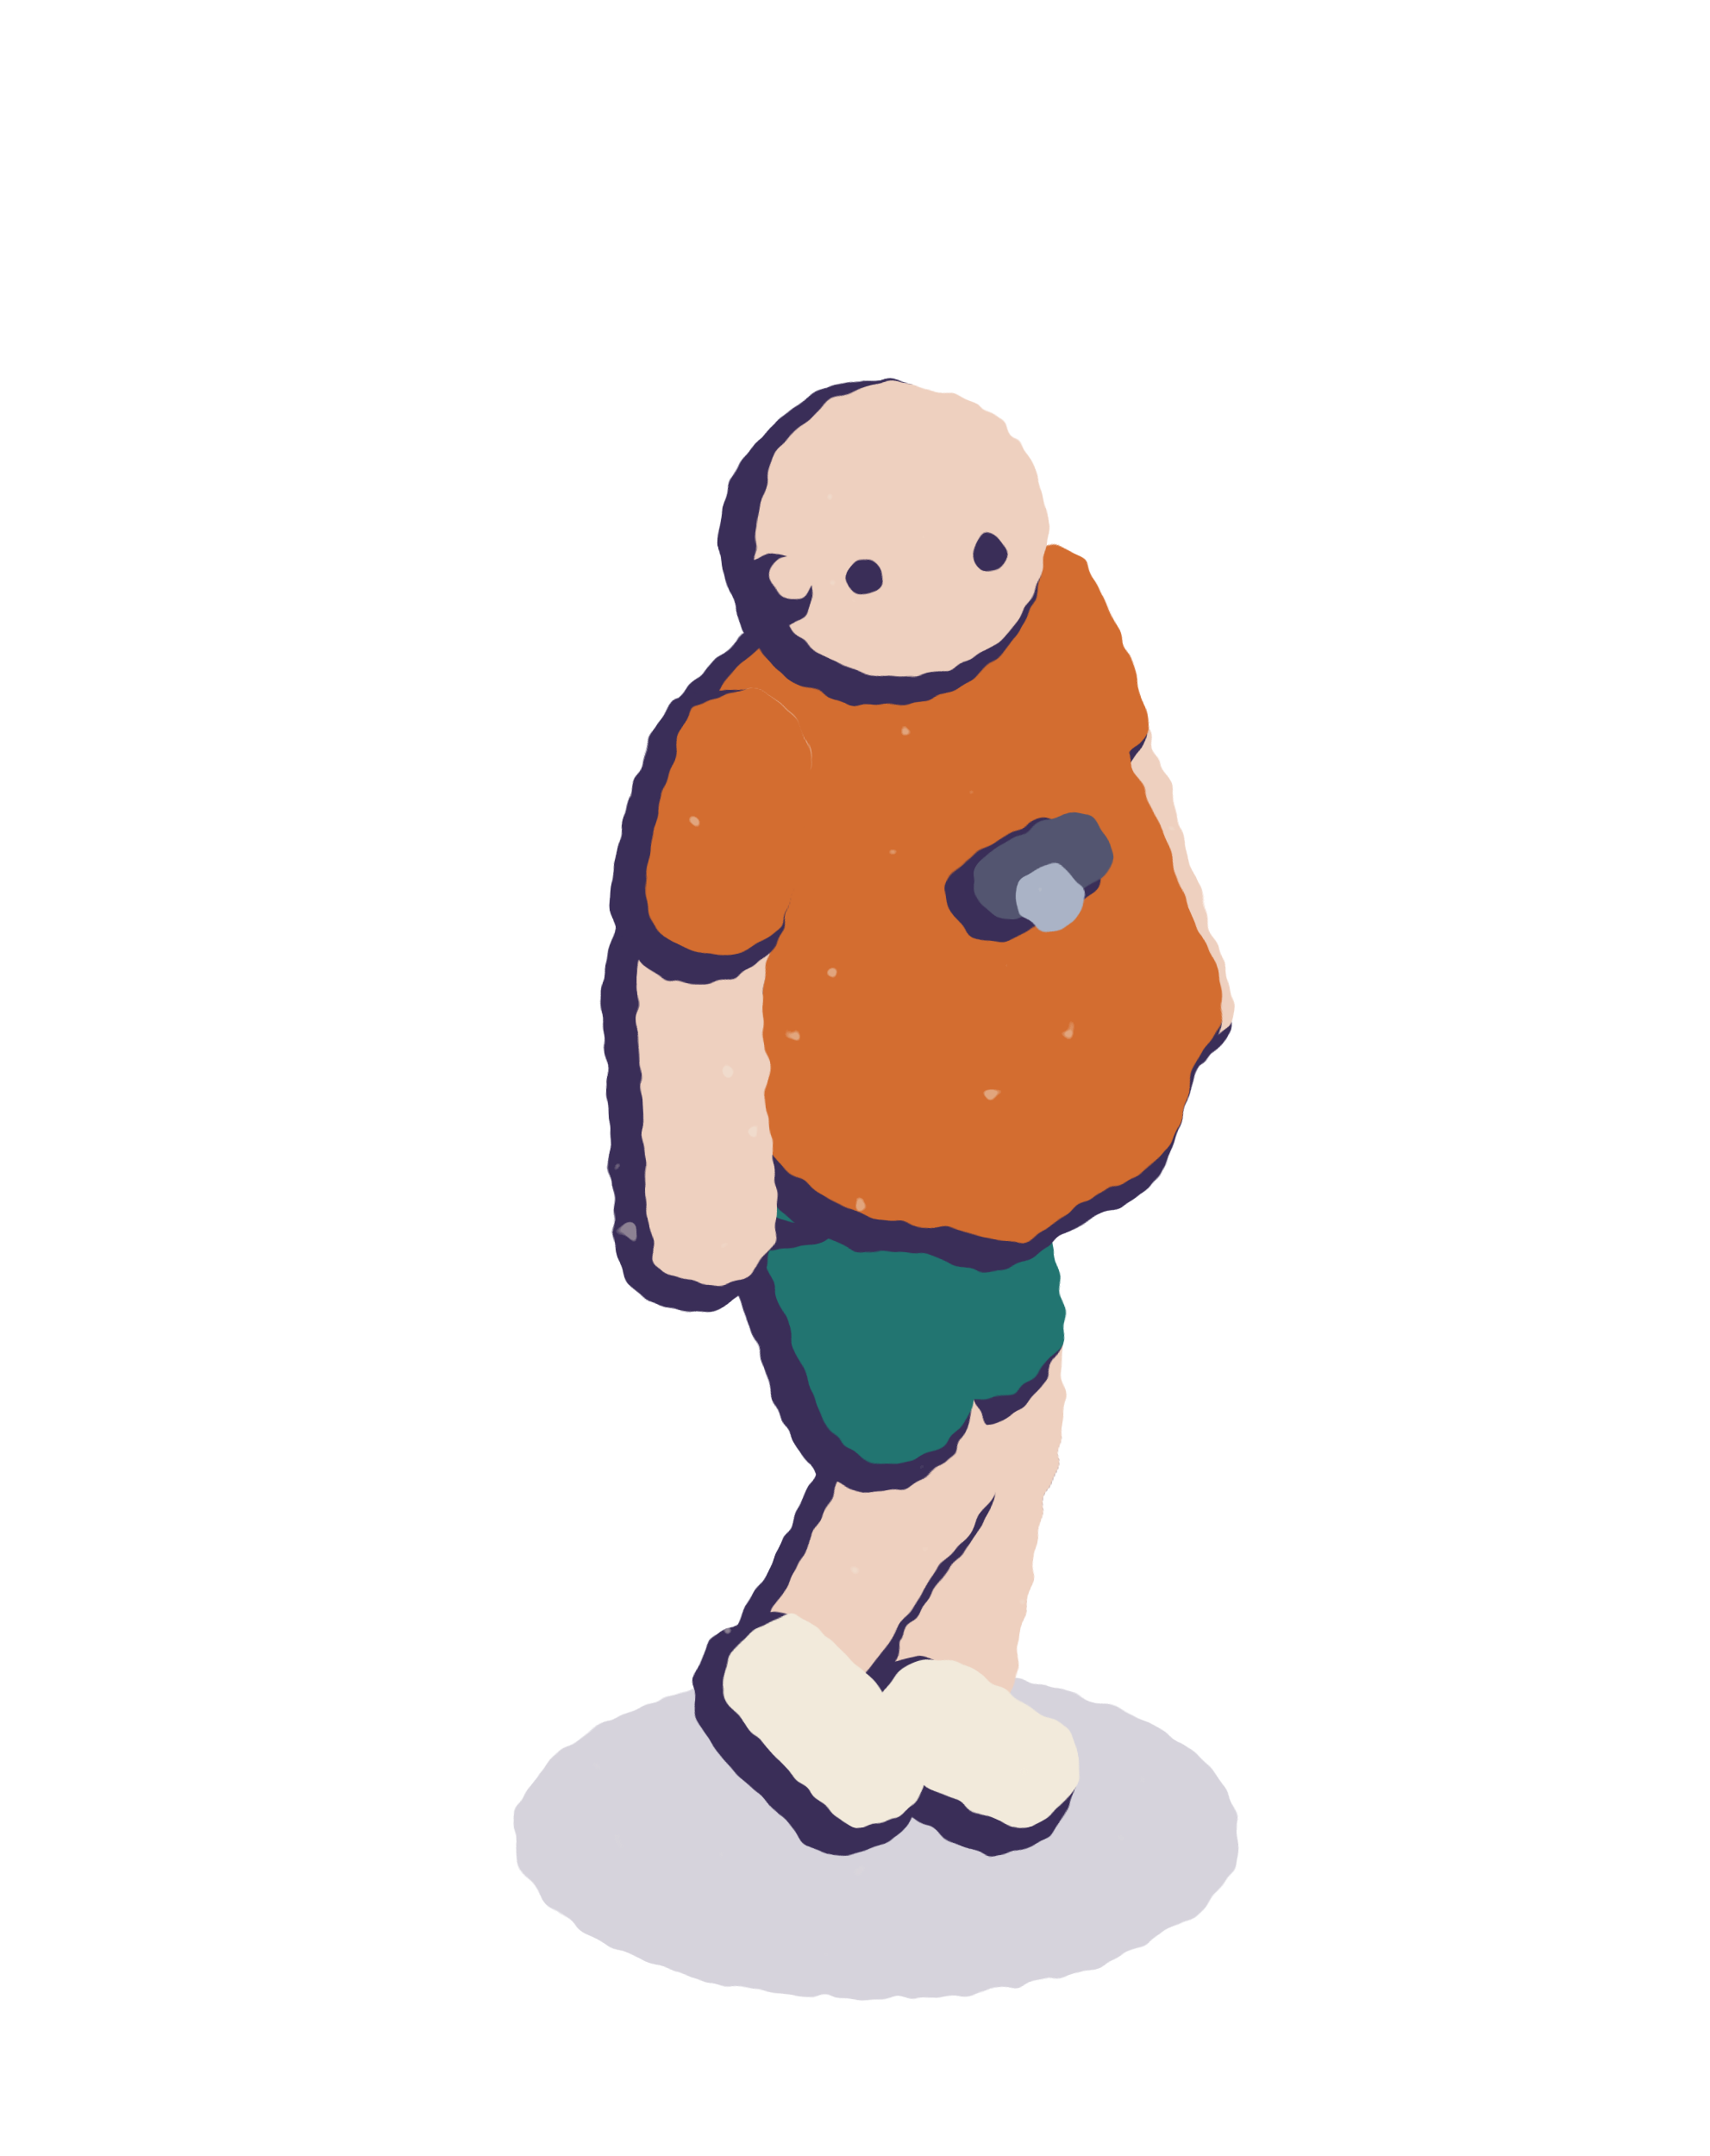
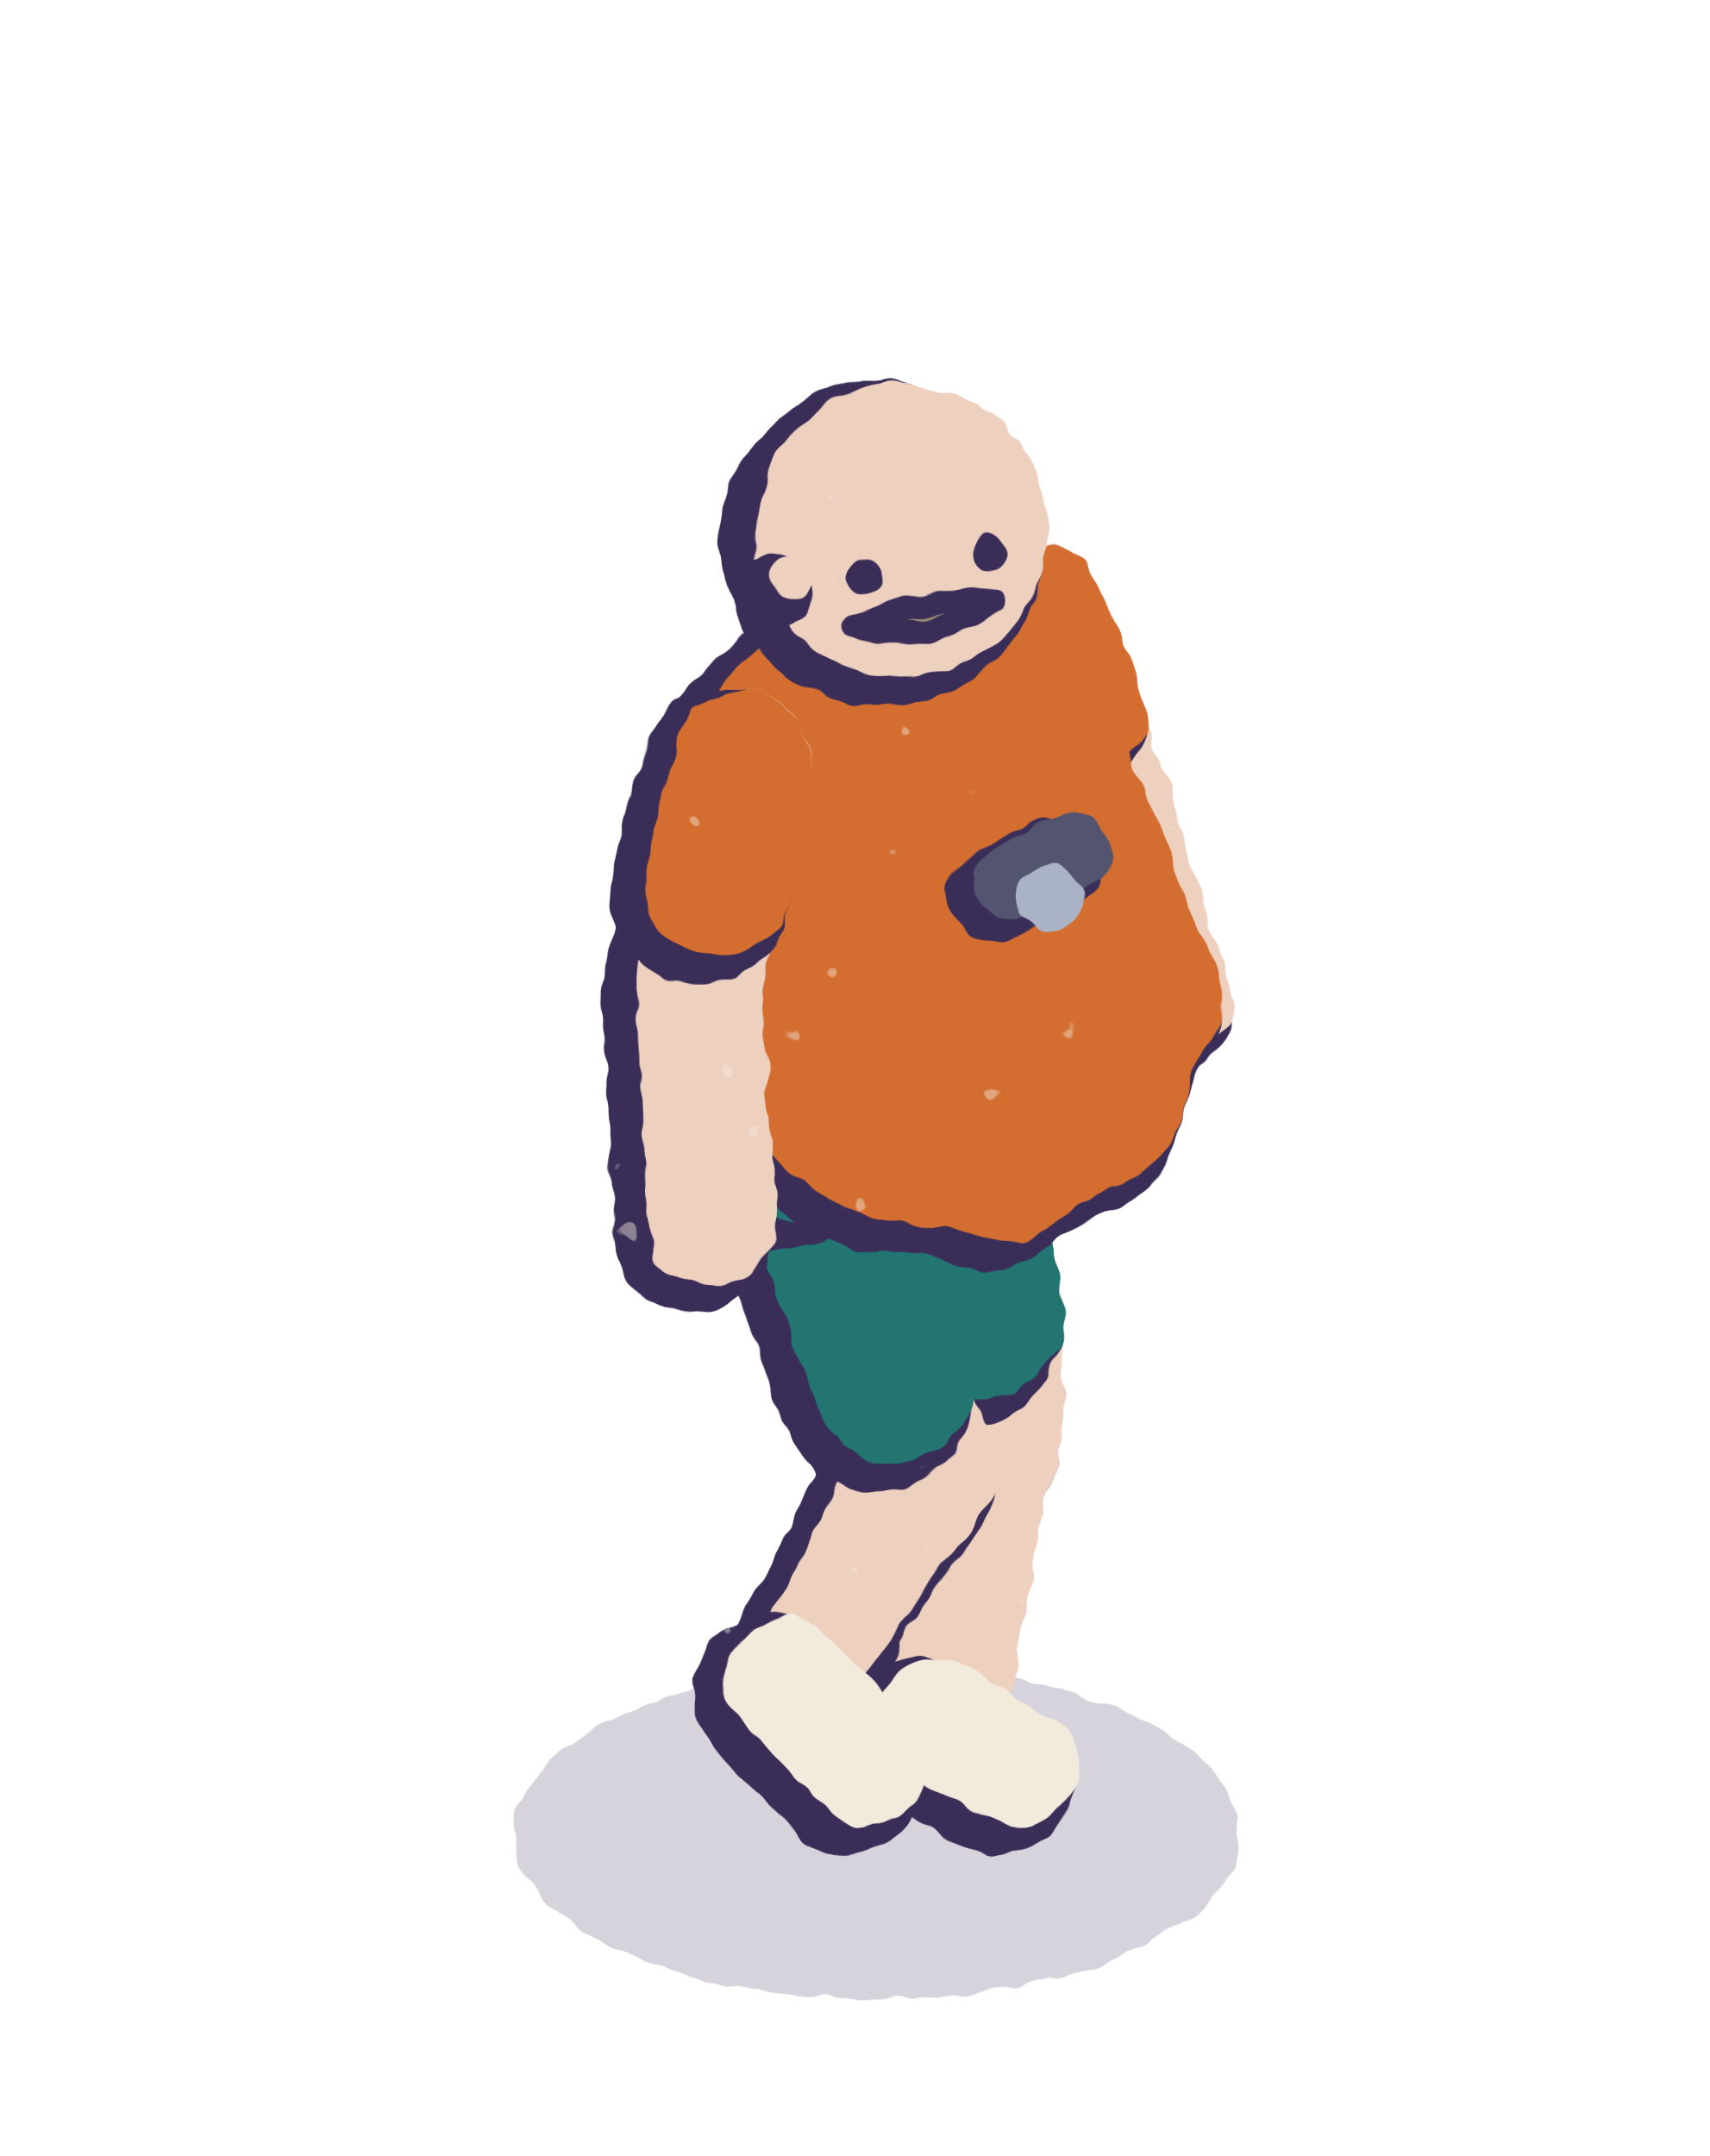
<svg xmlns="http://www.w3.org/2000/svg" width="46" height="58" viewBox="0 0 46 58" data-anchor-x="23" data-anchor-y="49" data-walk-cycle-length="28.91" data-description="Round bald man with a walrus moustache, loud orange shirt and shorts">
  <defs>
    <filter id="texture" x="-4%" y="-4%" width="108%" height="108%" color-interpolation-filters="sRGB">
      <feTurbulence type="fractalNoise" baseFrequency="1.1" numOctaves="2" seed="11" result="grain" />
      <feDisplacementMap in="SourceGraphic" in2="grain" scale="0.35" xChannelSelector="R" yChannelSelector="G" result="rough" />
      <feColorMatrix in="grain" type="matrix" values="0 0 0 0 0.949  0 0 0 0 0.918  0 0 0 0 0.859  0 0 0 -30 6.0" result="specks" />
      <feComponentTransfer in="specks" result="faintSpecks">
        <feFuncA type="linear" slope="0.45" />
      </feComponentTransfer>
      <feComposite in="faintSpecks" in2="rough" operator="in" result="specksOnInk" />
      <feMerge>
        <feMergeNode in="rough" />
        <feMergeNode in="specksOnInk" />
      </feMerge>
    </filter>
  </defs>
  <g filter="url(#texture)">
    <g transform="translate(23 49)">
      <ellipse cx="0.6" cy="0.3" rx="9.76" ry="4.49" fill="#3a2e58" fill-opacity="0.208" />
      <path d="M2.62 -32.23C2.53 -32.86 2.79 -33.09 3.04 -33.39C3.29 -33.68 3.72 -33.93 4.1 -34C4.48 -34.06 4.97 -33.98 5.3 -33.78C5.64 -33.59 5.81 -33.44 6.09 -32.84C6.36 -32.24 6.65 -31.07 6.93 -30.19C7.21 -29.31 7.71 -28.17 7.79 -27.55C7.86 -26.93 7.62 -26.73 7.39 -26.46C7.16 -26.18 6.75 -25.94 6.39 -25.88C6.03 -25.81 5.56 -25.9 5.25 -26.08C4.93 -26.26 4.79 -26.39 4.51 -26.97C4.22 -27.56 3.88 -28.73 3.56 -29.6C3.25 -30.48 2.71 -31.6 2.62 -32.23Z" fill="#3a2e58" stroke="#3a2e58" stroke-width="0.825" stroke-linejoin="round" />
      <path d="M4.4 -27.58C4.31 -28.28 4.56 -28.39 4.8 -28.67C5.03 -28.95 5.45 -29.18 5.81 -29.25C6.17 -29.31 6.64 -29.23 6.96 -29.04C7.27 -28.86 7.42 -28.82 7.7 -28.15C7.99 -27.48 8.34 -26.07 8.66 -25.03C8.99 -23.99 9.53 -22.63 9.63 -21.92C9.72 -21.22 9.46 -21.09 9.22 -20.81C8.98 -20.52 8.56 -20.28 8.19 -20.21C7.83 -20.15 7.34 -20.23 7.02 -20.42C6.7 -20.6 6.54 -20.66 6.25 -21.33C5.97 -22 5.63 -23.41 5.32 -24.45C5.01 -25.49 4.49 -26.88 4.4 -27.58Z" fill="#3a2e58" stroke="#3a2e58" stroke-width="0.825" stroke-linejoin="round" />
      <path d="M2.62 -32.23C2.53 -32.86 2.79 -33.09 3.04 -33.39C3.29 -33.68 3.72 -33.93 4.1 -34C4.48 -34.06 4.97 -33.98 5.3 -33.78C5.64 -33.59 5.81 -33.44 6.09 -32.84C6.36 -32.24 6.65 -31.07 6.93 -30.19C7.21 -29.31 7.71 -28.17 7.79 -27.55C7.86 -26.93 7.62 -26.73 7.39 -26.46C7.16 -26.18 6.75 -25.94 6.39 -25.88C6.03 -25.81 5.56 -25.9 5.25 -26.08C4.93 -26.26 4.79 -26.39 4.51 -26.97C4.22 -27.56 3.88 -28.73 3.56 -29.6C3.25 -30.48 2.71 -31.6 2.62 -32.23Z" fill="#eed0bf" transform="translate(0.5 -0.35)" />
      <path d="M4.4 -27.58C4.31 -28.28 4.56 -28.39 4.8 -28.67C5.03 -28.95 5.45 -29.18 5.81 -29.25C6.17 -29.31 6.64 -29.23 6.96 -29.04C7.27 -28.86 7.42 -28.82 7.7 -28.15C7.99 -27.48 8.34 -26.07 8.66 -25.03C8.99 -23.99 9.53 -22.63 9.63 -21.92C9.72 -21.22 9.46 -21.09 9.22 -20.81C8.98 -20.52 8.56 -20.28 8.19 -20.21C7.83 -20.15 7.34 -20.23 7.02 -20.42C6.7 -20.6 6.54 -20.66 6.25 -21.33C5.97 -22 5.63 -23.41 5.32 -24.45C5.01 -25.49 4.49 -26.88 4.4 -27.58Z" fill="#eed0bf" transform="translate(0.5 -0.35)" />
      <path d="M2.62 -32.24C2.54 -32.98 2.79 -33.1 3.04 -33.4C3.29 -33.69 3.72 -33.95 4.1 -34.01C4.48 -34.08 4.98 -33.99 5.31 -33.8C5.64 -33.61 5.76 -33.54 6.1 -32.86C6.43 -32.17 7.2 -30.41 7.33 -29.67C7.45 -28.93 7.13 -28.72 6.86 -28.39C6.59 -28.07 6.1 -27.79 5.68 -27.71C5.26 -27.64 4.71 -27.74 4.35 -27.95C3.98 -28.16 3.77 -28.28 3.48 -28.99C3.19 -29.71 2.69 -31.51 2.62 -32.24Z" fill="#3a2e58" stroke="#3a2e58" stroke-width="0.825" stroke-linejoin="round" />
      <path d="M2.62 -32.24C2.54 -32.98 2.79 -33.1 3.04 -33.4C3.29 -33.69 3.72 -33.95 4.1 -34.01C4.48 -34.08 4.98 -33.99 5.31 -33.8C5.64 -33.61 5.76 -33.54 6.1 -32.86C6.43 -32.17 7.2 -30.41 7.33 -29.67C7.45 -28.93 7.13 -28.72 6.86 -28.39C6.59 -28.07 6.1 -27.79 5.68 -27.71C5.26 -27.64 4.71 -27.74 4.35 -27.95C3.98 -28.16 3.77 -28.28 3.48 -28.99C3.19 -29.71 2.69 -31.51 2.62 -32.24Z" fill="#d36d30" transform="translate(0.5 -0.35)" />
      <path d="M-0.15 -20.31C-0.15 -21.1 0.06 -21.35 0.35 -21.71C0.65 -22.07 1.18 -22.38 1.63 -22.46C2.09 -22.54 2.69 -22.44 3.09 -22.21C3.5 -21.97 3.83 -21.82 4.05 -21.07C4.27 -20.31 4.29 -18.79 4.4 -17.66C4.52 -16.52 4.64 -15.39 4.76 -14.25C4.88 -13.11 5.13 -11.61 5.12 -10.84C5.11 -10.07 4.94 -9.93 4.69 -9.62C4.43 -9.3 3.97 -9.04 3.57 -8.96C3.18 -8.89 2.66 -8.98 2.31 -9.18C1.96 -9.38 1.71 -9.44 1.48 -10.17C1.25 -10.89 1.12 -12.42 0.94 -13.55C0.76 -14.67 0.56 -15.82 0.38 -16.94C0.2 -18.07 -0.14 -19.51 -0.15 -20.31Z" fill="#3a2e58" stroke="#3a2e58" stroke-width="0.825" stroke-linejoin="round" />
      <path d="M0.48 -2.57C0.48 -3.23 0.7 -4.54 0.82 -5.53C0.93 -6.52 1.04 -7.51 1.15 -8.5C1.25 -9.49 1.27 -10.82 1.46 -11.48C1.65 -12.15 1.94 -12.27 2.29 -12.48C2.64 -12.68 3.16 -12.78 3.56 -12.71C3.96 -12.64 4.42 -12.37 4.68 -12.06C4.94 -11.75 5.14 -11.54 5.12 -10.85C5.1 -10.15 4.75 -8.89 4.57 -7.91C4.39 -6.93 4.21 -5.95 4.02 -4.98C3.84 -4 3.68 -2.67 3.47 -2.05C3.27 -1.42 3.08 -1.4 2.79 -1.24C2.5 -1.07 2.07 -0.99 1.75 -1.05C1.42 -1.11 1.04 -1.33 0.83 -1.59C0.62 -1.84 0.48 -1.91 0.48 -2.57Z" fill="#3a2e58" stroke="#3a2e58" stroke-width="0.825" stroke-linejoin="round" />
      <path d="M-0.15 -20.31C-0.15 -21.1 0.06 -21.35 0.35 -21.71C0.65 -22.07 1.18 -22.38 1.63 -22.46C2.09 -22.54 2.69 -22.44 3.09 -22.21C3.5 -21.97 3.83 -21.82 4.05 -21.07C4.27 -20.31 4.29 -18.79 4.4 -17.66C4.52 -16.52 4.64 -15.39 4.76 -14.25C4.88 -13.11 5.13 -11.61 5.12 -10.84C5.11 -10.07 4.94 -9.93 4.69 -9.62C4.43 -9.3 3.97 -9.04 3.57 -8.96C3.18 -8.89 2.66 -8.98 2.31 -9.18C1.96 -9.38 1.71 -9.44 1.48 -10.17C1.25 -10.89 1.12 -12.42 0.94 -13.55C0.76 -14.67 0.56 -15.82 0.38 -16.94C0.2 -18.07 -0.14 -19.51 -0.15 -20.31Z" fill="#eed0bf" transform="translate(0.5 -0.35)" />
      <path d="M0.48 -2.57C0.48 -3.23 0.7 -4.54 0.82 -5.53C0.93 -6.52 1.04 -7.51 1.15 -8.5C1.25 -9.49 1.27 -10.82 1.46 -11.48C1.65 -12.15 1.94 -12.27 2.29 -12.48C2.64 -12.68 3.16 -12.78 3.56 -12.71C3.96 -12.64 4.42 -12.37 4.68 -12.06C4.94 -11.75 5.14 -11.54 5.12 -10.85C5.1 -10.15 4.75 -8.89 4.57 -7.91C4.39 -6.93 4.21 -5.95 4.02 -4.98C3.84 -4 3.68 -2.67 3.47 -2.05C3.27 -1.42 3.08 -1.4 2.79 -1.24C2.5 -1.07 2.07 -0.99 1.75 -1.05C1.42 -1.11 1.04 -1.33 0.83 -1.59C0.62 -1.84 0.48 -1.91 0.48 -2.57Z" fill="#eed0bf" transform="translate(0.5 -0.35)" />
      <path d="M-0.16 -20.32C-0.14 -20.99 0.04 -21.36 0.34 -21.71C0.64 -22.07 1.17 -22.37 1.62 -22.45C2.08 -22.53 2.68 -22.43 3.08 -22.19C3.49 -21.96 3.82 -21.68 4.04 -21.05C4.26 -20.43 4.27 -19.31 4.39 -18.44C4.51 -17.56 4.62 -16.69 4.74 -15.82C4.86 -14.95 5.12 -13.87 5.09 -13.2C5.07 -12.53 4.88 -12.16 4.58 -11.8C4.28 -11.45 3.75 -11.14 3.3 -11.06C2.84 -10.98 2.24 -11.08 1.84 -11.31C1.43 -11.54 1.1 -11.82 0.88 -12.45C0.67 -13.07 0.66 -14.19 0.54 -15.06C0.42 -15.93 0.31 -16.8 0.19 -17.67C0.07 -18.55 -0.19 -19.65 -0.16 -20.32Z" fill="#3a2e58" stroke="#3a2e58" stroke-width="0.825" stroke-linejoin="round" />
      <path d="M-0.16 -20.32C-0.14 -20.99 0.04 -21.36 0.34 -21.71C0.64 -22.07 1.17 -22.37 1.62 -22.45C2.08 -22.53 2.68 -22.43 3.08 -22.19C3.49 -21.96 3.82 -21.68 4.04 -21.05C4.26 -20.43 4.27 -19.31 4.39 -18.44C4.51 -17.56 4.62 -16.69 4.74 -15.82C4.86 -14.95 5.12 -13.87 5.09 -13.2C5.07 -12.53 4.88 -12.16 4.58 -11.8C4.28 -11.45 3.75 -11.14 3.3 -11.06C2.84 -10.98 2.24 -11.08 1.84 -11.31C1.43 -11.54 1.1 -11.82 0.88 -12.45C0.67 -13.07 0.66 -14.19 0.54 -15.06C0.42 -15.93 0.31 -16.8 0.19 -17.67C0.07 -18.55 -0.19 -19.65 -0.16 -20.32Z" fill="#227571" transform="translate(0.5 -0.35)" />
      <path d="M0.06 -2.39C0.06 -2.73 0.22 -3.16 0.44 -3.42C0.66 -3.69 1.05 -3.91 1.39 -3.97C1.73 -4.04 1.85 -4.09 2.47 -3.79C3.09 -3.49 4.61 -2.61 5.11 -2.17C5.61 -1.73 5.49 -1.48 5.49 -1.14C5.49 -0.8 5.33 -0.37 5.11 -0.11C4.89 0.16 4.5 0.38 4.16 0.44C3.82 0.51 3.69 0.56 3.07 0.26C2.45 -0.04 0.92 -0.92 0.42 -1.36C-0.08 -1.8 0.06 -2.04 0.06 -2.39Z" fill="#3a2e58" stroke="#3a2e58" stroke-width="0.825" stroke-linejoin="round" />
      <path d="M0.06 -2.39C0.06 -2.73 0.22 -3.16 0.44 -3.42C0.66 -3.69 1.05 -3.91 1.39 -3.97C1.73 -4.04 1.85 -4.09 2.47 -3.79C3.09 -3.49 4.61 -2.61 5.11 -2.17C5.61 -1.73 5.49 -1.48 5.49 -1.14C5.49 -0.8 5.33 -0.37 5.11 -0.11C4.89 0.16 4.5 0.38 4.16 0.44C3.82 0.51 3.69 0.56 3.07 0.26C2.45 -0.04 0.92 -0.92 0.42 -1.36C-0.08 -1.8 0.06 -2.04 0.06 -2.39Z" fill="#f2eadb" transform="translate(0.5 -0.35)" />
      <path d="M-4.18 -18.31C-4.31 -19.09 -3.97 -19.35 -3.68 -19.71C-3.38 -20.06 -2.85 -20.37 -2.4 -20.45C-1.94 -20.53 -1.34 -20.42 -0.94 -20.19C-0.54 -19.95 -0.33 -19.78 0.01 -19.04C0.35 -18.31 0.73 -16.85 1.1 -15.76C1.46 -14.66 1.84 -13.57 2.21 -12.48C2.58 -11.39 3.21 -9.95 3.32 -9.21C3.44 -8.46 3.14 -8.3 2.88 -7.99C2.62 -7.68 2.16 -7.42 1.76 -7.35C1.36 -7.28 0.84 -7.37 0.49 -7.57C0.14 -7.77 0.01 -7.85 -0.34 -8.56C-0.7 -9.27 -1.2 -10.73 -1.63 -11.81C-2.05 -12.9 -2.48 -13.98 -2.91 -15.06C-3.33 -16.14 -4.05 -17.54 -4.18 -18.31Z" fill="#3a2e58" stroke="#3a2e58" stroke-width="0.825" stroke-linejoin="round" />
      <path d="M-3.56 -3.51C-3.36 -4.2 -2.49 -5.62 -1.96 -6.67C-1.43 -7.72 -0.76 -9.13 -0.36 -9.83C0.05 -10.52 0.12 -10.62 0.47 -10.82C0.82 -11.02 1.34 -11.11 1.74 -11.04C2.14 -10.97 2.6 -10.71 2.86 -10.4C3.12 -10.09 3.3 -9.59 3.3 -9.18C3.3 -8.78 3.27 -8.65 2.86 -7.97C2.44 -7.29 1.49 -6.05 0.81 -5.08C0.13 -4.12 -0.72 -2.71 -1.24 -2.2C-1.75 -1.69 -1.95 -1.96 -2.28 -2.01C-2.61 -2.07 -2.99 -2.29 -3.2 -2.54C-3.41 -2.79 -3.77 -2.82 -3.56 -3.51Z" fill="#3a2e58" stroke="#3a2e58" stroke-width="0.825" stroke-linejoin="round" />
      <path d="M-4.18 -18.31C-4.31 -19.09 -3.97 -19.35 -3.68 -19.71C-3.38 -20.06 -2.85 -20.37 -2.4 -20.45C-1.94 -20.53 -1.34 -20.42 -0.94 -20.19C-0.54 -19.95 -0.33 -19.78 0.01 -19.04C0.35 -18.31 0.73 -16.85 1.1 -15.76C1.46 -14.66 1.84 -13.57 2.21 -12.48C2.58 -11.39 3.21 -9.95 3.32 -9.21C3.44 -8.46 3.14 -8.3 2.88 -7.99C2.62 -7.68 2.16 -7.42 1.76 -7.35C1.36 -7.28 0.84 -7.37 0.49 -7.57C0.14 -7.77 0.01 -7.85 -0.34 -8.56C-0.7 -9.27 -1.2 -10.73 -1.63 -11.81C-2.05 -12.9 -2.48 -13.98 -2.91 -15.06C-3.33 -16.14 -4.05 -17.54 -4.18 -18.31Z" fill="#eed0bf" transform="translate(0.5 -0.35)" />
      <path d="M-3.56 -3.51C-3.36 -4.2 -2.49 -5.62 -1.96 -6.67C-1.43 -7.72 -0.76 -9.13 -0.36 -9.83C0.05 -10.52 0.12 -10.62 0.47 -10.82C0.82 -11.02 1.34 -11.11 1.74 -11.04C2.14 -10.97 2.6 -10.71 2.86 -10.4C3.12 -10.09 3.3 -9.59 3.3 -9.18C3.3 -8.78 3.27 -8.65 2.86 -7.97C2.44 -7.29 1.49 -6.05 0.81 -5.08C0.13 -4.12 -0.72 -2.71 -1.24 -2.2C-1.75 -1.69 -1.95 -1.96 -2.28 -2.01C-2.61 -2.07 -2.99 -2.29 -3.2 -2.54C-3.41 -2.79 -3.77 -2.82 -3.56 -3.51Z" fill="#eed0bf" transform="translate(0.5 -0.35)" />
      <path d="M-4.17 -18.31C-4.24 -18.97 -3.96 -19.35 -3.66 -19.71C-3.37 -20.06 -2.84 -20.37 -2.38 -20.45C-1.92 -20.53 -1.32 -20.42 -0.92 -20.19C-0.51 -19.95 -0.27 -19.66 0.04 -19.05C0.35 -18.43 0.64 -17.36 0.94 -16.52C1.24 -15.68 1.54 -14.84 1.84 -13.99C2.14 -13.15 2.68 -12.11 2.75 -11.46C2.82 -10.8 2.54 -10.41 2.24 -10.06C1.94 -9.7 1.41 -9.39 0.96 -9.31C0.5 -9.23 -0.11 -9.33 -0.51 -9.57C-0.91 -9.8 -1.16 -10.1 -1.47 -10.71C-1.78 -11.32 -2.07 -12.39 -2.38 -13.23C-2.68 -14.07 -2.98 -14.91 -3.28 -15.75C-3.58 -16.6 -4.11 -17.65 -4.17 -18.31Z" fill="#3a2e58" stroke="#3a2e58" stroke-width="0.825" stroke-linejoin="round" />
      <path d="M-4.17 -18.31C-4.24 -18.97 -3.96 -19.35 -3.66 -19.71C-3.37 -20.06 -2.84 -20.37 -2.38 -20.45C-1.92 -20.53 -1.32 -20.42 -0.92 -20.19C-0.51 -19.95 -0.27 -19.66 0.04 -19.05C0.35 -18.43 0.64 -17.36 0.94 -16.52C1.24 -15.68 1.54 -14.84 1.84 -13.99C2.14 -13.15 2.68 -12.11 2.75 -11.46C2.82 -10.8 2.54 -10.41 2.24 -10.06C1.94 -9.7 1.41 -9.39 0.96 -9.31C0.5 -9.23 -0.11 -9.33 -0.51 -9.57C-0.91 -9.8 -1.16 -10.1 -1.47 -10.71C-1.78 -11.32 -2.07 -12.39 -2.38 -13.23C-2.68 -14.07 -2.98 -14.91 -3.28 -15.75C-3.58 -16.6 -4.11 -17.65 -4.17 -18.31Z" fill="#227571" transform="translate(0.5 -0.35)" />
      <path d="M-3.96 -3.5C-3.96 -3.84 -3.81 -4.26 -3.59 -4.53C-3.36 -4.79 -2.97 -5.01 -2.63 -5.07C-2.29 -5.13 -2.17 -5.36 -1.55 -4.88C-0.93 -4.4 0.58 -2.82 1.08 -2.21C1.57 -1.59 1.45 -1.52 1.45 -1.17C1.45 -0.83 1.29 -0.4 1.07 -0.14C0.85 0.12 0.45 0.35 0.11 0.41C-0.23 0.47 -0.35 0.7 -0.97 0.22C-1.59 -0.26 -3.11 -1.84 -3.6 -2.45C-4.1 -3.07 -3.97 -3.15 -3.96 -3.5Z" fill="#3a2e58" stroke="#3a2e58" stroke-width="0.825" stroke-linejoin="round" />
      <path d="M-3.96 -3.5C-3.96 -3.84 -3.81 -4.26 -3.59 -4.53C-3.36 -4.79 -2.97 -5.01 -2.63 -5.07C-2.29 -5.13 -2.17 -5.36 -1.55 -4.88C-0.93 -4.4 0.58 -2.82 1.08 -2.21C1.57 -1.59 1.45 -1.52 1.45 -1.17C1.45 -0.83 1.29 -0.4 1.07 -0.14C0.85 0.12 0.45 0.35 0.11 0.41C-0.23 0.47 -0.35 0.7 -0.97 0.22C-1.59 -0.26 -3.11 -1.84 -3.6 -2.45C-4.1 -3.07 -3.97 -3.15 -3.96 -3.5Z" fill="#f2eadb" transform="translate(0.5 -0.35)" />
      <path d="M-4.23 -18.04C-4.23 -18.53 -4 -19.04 -3.7 -19.51C-3.39 -19.97 -2.98 -20.42 -2.4 -20.82C-1.82 -21.21 -0.95 -21.51 -0.22 -21.86C0.5 -22.21 1.33 -22.77 1.95 -22.9C2.57 -23.02 3.07 -22.87 3.49 -22.62C3.92 -22.38 4.33 -21.88 4.5 -21.42C4.67 -20.95 4.63 -20.32 4.5 -19.84C4.36 -19.37 4.2 -18.99 3.69 -18.57C3.18 -18.15 2.19 -17.75 1.44 -17.34C0.68 -16.93 -0.19 -16.36 -0.82 -16.11C-1.45 -15.85 -1.87 -15.75 -2.35 -15.83C-2.83 -15.91 -3.38 -16.23 -3.69 -16.6C-4.01 -16.97 -4.23 -17.56 -4.23 -18.04Z" fill="#3a2e58" stroke="#3a2e58" stroke-width="0.825" stroke-linejoin="round" />
      <path d="M-4.23 -18.04C-4.23 -18.53 -4 -19.04 -3.7 -19.51C-3.39 -19.97 -2.98 -20.42 -2.4 -20.82C-1.82 -21.21 -0.95 -21.51 -0.22 -21.86C0.5 -22.21 1.33 -22.77 1.95 -22.9C2.57 -23.02 3.07 -22.87 3.49 -22.62C3.92 -22.38 4.33 -21.88 4.5 -21.42C4.67 -20.95 4.63 -20.32 4.5 -19.84C4.36 -19.37 4.2 -18.99 3.69 -18.57C3.18 -18.15 2.19 -17.75 1.44 -17.34C0.68 -16.93 -0.19 -16.36 -0.82 -16.11C-1.45 -15.85 -1.87 -15.75 -2.35 -15.83C-2.83 -15.91 -3.38 -16.23 -3.69 -16.6C-4.01 -16.97 -4.23 -17.56 -4.23 -18.04Z" fill="#227571" transform="translate(0.5 -0.35)" />
      <path d="M-4.55 -29C-4.51 -29.71 -4.58 -29.66 -4.11 -30.22C-3.63 -30.78 -2.51 -31.88 -1.71 -32.37C-0.9 -32.86 -0.09 -32.89 0.71 -33.15C1.52 -33.41 2.51 -33.83 3.13 -33.92C3.75 -34.01 4.06 -33.9 4.42 -33.7C4.77 -33.49 4.95 -33.31 5.26 -32.69C5.57 -32.08 5.95 -30.89 6.3 -29.99C6.64 -29.08 6.99 -28.18 7.34 -27.28C7.68 -26.38 8.02 -25.47 8.37 -24.57C8.71 -23.67 9.35 -22.67 9.39 -21.87C9.43 -21.06 8.87 -20.44 8.61 -19.72C8.35 -19.01 8.29 -18.13 7.83 -17.58C7.37 -17.03 6.51 -16.81 5.85 -16.43C5.19 -16.05 4.57 -15.41 3.86 -15.29C3.16 -15.16 2.36 -15.55 1.61 -15.68C0.86 -15.81 0.2 -15.65 -0.65 -16.08C-1.49 -16.51 -2.89 -17.63 -3.46 -18.25C-4.02 -18.87 -3.9 -19.02 -4.02 -19.79C-4.15 -20.55 -4.14 -21.82 -4.2 -22.84C-4.26 -23.87 -4.31 -24.89 -4.37 -25.91C-4.43 -26.94 -4.59 -28.28 -4.55 -29Z" fill="#3a2e58" stroke="#3a2e58" stroke-width="0.825" stroke-linejoin="round" />
      <path d="M-4.55 -29C-4.51 -29.71 -4.58 -29.66 -4.11 -30.22C-3.63 -30.78 -2.51 -31.88 -1.71 -32.37C-0.9 -32.86 -0.09 -32.89 0.71 -33.15C1.52 -33.41 2.51 -33.83 3.13 -33.92C3.75 -34.01 4.06 -33.9 4.42 -33.7C4.77 -33.49 4.95 -33.31 5.26 -32.69C5.57 -32.08 5.95 -30.89 6.3 -29.99C6.64 -29.08 6.99 -28.18 7.34 -27.28C7.68 -26.38 8.02 -25.47 8.37 -24.57C8.71 -23.67 9.35 -22.67 9.39 -21.87C9.43 -21.06 8.87 -20.44 8.61 -19.72C8.35 -19.01 8.29 -18.13 7.83 -17.58C7.37 -17.03 6.51 -16.81 5.85 -16.43C5.19 -16.05 4.57 -15.41 3.86 -15.29C3.16 -15.16 2.36 -15.55 1.61 -15.68C0.86 -15.81 0.2 -15.65 -0.65 -16.08C-1.49 -16.51 -2.89 -17.63 -3.46 -18.25C-4.02 -18.87 -3.9 -19.02 -4.02 -19.79C-4.15 -20.55 -4.14 -21.82 -4.2 -22.84C-4.26 -23.87 -4.31 -24.89 -4.37 -25.91C-4.43 -26.94 -4.59 -28.28 -4.55 -29Z" fill="#d36d30" transform="translate(0.5 -0.35)" />
      <path d="M2.71 -24.95C2.7 -25.18 2.6 -25.35 2.95 -25.63C3.3 -25.91 4.36 -26.45 4.79 -26.64C5.21 -26.83 5.27 -26.8 5.5 -26.77C5.72 -26.73 5.97 -26.58 6.12 -26.41C6.26 -26.23 6.37 -25.96 6.37 -25.73C6.37 -25.51 6.47 -25.34 6.12 -25.06C5.78 -24.78 4.71 -24.24 4.29 -24.05C3.87 -23.86 3.8 -23.88 3.58 -23.92C3.36 -23.96 3.11 -24.11 2.96 -24.28C2.81 -24.45 2.71 -24.73 2.71 -24.95Z" fill="#3a2e58" stroke="#3a2e58" stroke-width="0.44" stroke-linejoin="round" />
      <path d="M2.71 -24.95C2.7 -25.18 2.6 -25.35 2.95 -25.63C3.3 -25.91 4.36 -26.45 4.79 -26.64C5.21 -26.83 5.27 -26.8 5.5 -26.77C5.72 -26.73 5.97 -26.58 6.12 -26.41C6.26 -26.23 6.37 -25.96 6.37 -25.73C6.37 -25.51 6.47 -25.34 6.12 -25.06C5.78 -24.78 4.71 -24.24 4.29 -24.05C3.87 -23.86 3.8 -23.88 3.58 -23.92C3.36 -23.96 3.11 -24.11 2.96 -24.28C2.81 -24.45 2.71 -24.73 2.71 -24.95Z" fill="#535570" transform="translate(0.5 -0.35)" />
      <circle cx="5.23" cy="-24.82" r="0.9" fill="#aab3c6" />
      <path d="M-6.38 -22.19C-6.35 -22.93 -6 -24.41 -5.8 -25.52C-5.61 -26.63 -5.45 -28.15 -5.22 -28.87C-5 -29.58 -4.77 -29.62 -4.43 -29.81C-4.1 -30.01 -3.6 -30.1 -3.22 -30.03C-2.84 -29.97 -2.4 -29.72 -2.15 -29.43C-1.91 -29.13 -1.69 -29.02 -1.73 -28.28C-1.77 -27.53 -2.17 -26.06 -2.4 -24.95C-2.62 -23.84 -2.83 -22.31 -3.07 -21.61C-3.31 -20.9 -3.51 -20.89 -3.82 -20.71C-4.14 -20.53 -4.61 -20.44 -4.97 -20.5C-5.33 -20.56 -5.75 -20.8 -5.98 -21.08C-6.22 -21.36 -6.41 -21.45 -6.38 -22.19Z" fill="#3a2e58" stroke="#3a2e58" stroke-width="0.825" stroke-linejoin="round" />
      <path d="M-6.37 -22.2C-6.33 -22.97 -6.21 -23.02 -5.97 -23.3C-5.74 -23.58 -5.33 -23.81 -4.97 -23.88C-4.61 -23.94 -4.15 -23.86 -3.83 -23.67C-3.52 -23.49 -3.25 -23.51 -3.09 -22.78C-2.93 -22.05 -2.94 -20.46 -2.86 -19.3C-2.78 -18.13 -2.59 -16.58 -2.62 -15.81C-2.65 -15.05 -2.79 -14.98 -3.02 -14.69C-3.26 -14.41 -3.69 -14.16 -4.05 -14.1C-4.42 -14.03 -4.9 -14.12 -5.22 -14.31C-5.55 -14.49 -5.83 -14.48 -5.99 -15.22C-6.15 -15.95 -6.13 -17.53 -6.19 -18.7C-6.26 -19.86 -6.4 -21.44 -6.37 -22.2Z" fill="#3a2e58" stroke="#3a2e58" stroke-width="0.825" stroke-linejoin="round" />
      <path d="M-6.38 -22.19C-6.35 -22.93 -6 -24.41 -5.8 -25.52C-5.61 -26.63 -5.45 -28.15 -5.22 -28.87C-5 -29.58 -4.77 -29.62 -4.43 -29.81C-4.1 -30.01 -3.6 -30.1 -3.22 -30.03C-2.84 -29.97 -2.4 -29.72 -2.15 -29.43C-1.91 -29.13 -1.69 -29.02 -1.73 -28.28C-1.77 -27.53 -2.17 -26.06 -2.4 -24.95C-2.62 -23.84 -2.83 -22.31 -3.07 -21.61C-3.31 -20.9 -3.51 -20.89 -3.82 -20.71C-4.14 -20.53 -4.61 -20.44 -4.97 -20.5C-5.33 -20.56 -5.75 -20.8 -5.98 -21.08C-6.22 -21.36 -6.41 -21.45 -6.38 -22.19Z" fill="#eed0bf" transform="translate(0.5 -0.35)" />
      <path d="M-6.37 -22.2C-6.33 -22.97 -6.21 -23.02 -5.97 -23.3C-5.74 -23.58 -5.33 -23.81 -4.97 -23.88C-4.61 -23.94 -4.15 -23.86 -3.83 -23.67C-3.52 -23.49 -3.25 -23.51 -3.09 -22.78C-2.93 -22.05 -2.94 -20.46 -2.86 -19.3C-2.78 -18.13 -2.59 -16.58 -2.62 -15.81C-2.65 -15.05 -2.79 -14.98 -3.02 -14.69C-3.26 -14.41 -3.69 -14.16 -4.05 -14.1C-4.42 -14.03 -4.9 -14.12 -5.22 -14.31C-5.55 -14.49 -5.83 -14.48 -5.99 -15.22C-6.15 -15.95 -6.13 -17.53 -6.19 -18.7C-6.26 -19.86 -6.4 -21.44 -6.37 -22.2Z" fill="#eed0bf" transform="translate(0.5 -0.35)" />
      <path d="M-6.15 -24.91C-6.08 -25.78 -5.51 -28.06 -5.22 -28.88C-4.94 -29.7 -4.77 -29.63 -4.43 -29.82C-4.1 -30.01 -3.6 -30.1 -3.22 -30.03C-2.84 -29.97 -2.41 -29.71 -2.16 -29.42C-1.91 -29.13 -1.72 -29.13 -1.74 -28.27C-1.76 -27.4 -2.06 -25.09 -2.3 -24.24C-2.53 -23.4 -2.8 -23.42 -3.17 -23.21C-3.54 -22.99 -4.09 -22.9 -4.51 -22.97C-4.92 -23.05 -5.41 -23.33 -5.68 -23.65C-5.96 -23.97 -6.23 -24.04 -6.15 -24.91Z" fill="#3a2e58" stroke="#3a2e58" stroke-width="0.825" stroke-linejoin="round" />
      <path d="M-6.15 -24.91C-6.08 -25.78 -5.51 -28.06 -5.22 -28.88C-4.94 -29.7 -4.77 -29.63 -4.43 -29.82C-4.1 -30.01 -3.6 -30.1 -3.22 -30.03C-2.84 -29.97 -2.41 -29.71 -2.16 -29.42C-1.91 -29.13 -1.72 -29.13 -1.74 -28.27C-1.76 -27.4 -2.06 -25.09 -2.3 -24.24C-2.53 -23.4 -2.8 -23.42 -3.17 -23.21C-3.54 -22.99 -4.09 -22.9 -4.51 -22.97C-4.92 -23.05 -5.41 -23.33 -5.68 -23.65C-5.96 -23.97 -6.23 -24.04 -6.15 -24.91Z" fill="#d36d30" transform="translate(0.5 -0.35)" />
      <path d="M2.68 -35.88C2.68 -36.01 2.74 -36.18 2.82 -36.28C2.91 -36.39 3.07 -36.48 3.2 -36.5C3.33 -36.52 3.51 -36.49 3.63 -36.43C3.74 -36.36 3.86 -36.22 3.9 -36.09C3.95 -35.96 3.95 -35.79 3.9 -35.66C3.86 -35.53 3.74 -35.39 3.62 -35.33C3.51 -35.26 3.33 -35.23 3.2 -35.25C3.06 -35.27 2.91 -35.36 2.82 -35.47C2.73 -35.57 2.68 -35.74 2.68 -35.88Z" fill="#3a2e58" stroke="#3a2e58" stroke-width="0.825" stroke-linejoin="round" />
      <path d="M2.68 -35.88C2.68 -36.01 2.74 -36.18 2.82 -36.28C2.91 -36.39 3.07 -36.48 3.2 -36.5C3.33 -36.52 3.51 -36.49 3.63 -36.43C3.74 -36.36 3.86 -36.22 3.9 -36.09C3.95 -35.96 3.95 -35.79 3.9 -35.66C3.86 -35.53 3.74 -35.39 3.62 -35.33C3.51 -35.26 3.33 -35.23 3.2 -35.25C3.06 -35.27 2.91 -35.36 2.82 -35.47C2.73 -35.57 2.68 -35.74 2.68 -35.88Z" fill="#eed0bf" transform="translate(0.5 -0.35)" />
      <path d="M-3.22 -34.36C-3.22 -35.21 -2.84 -36.26 -2.29 -36.91C-1.75 -37.57 -0.79 -38.13 0.05 -38.28C0.89 -38.43 1.98 -38.23 2.72 -37.81C3.45 -37.39 4.17 -36.53 4.46 -35.73C4.75 -34.94 4.75 -33.82 4.46 -33.02C4.17 -32.22 3.46 -31.37 2.72 -30.95C1.99 -30.52 0.89 -30.33 0.05 -30.48C-0.78 -30.63 -1.75 -31.19 -2.3 -31.83C-2.85 -32.48 -3.22 -33.52 -3.22 -34.36Z" fill="#3a2e58" stroke="#3a2e58" stroke-width="0.825" stroke-linejoin="round" />
      <path d="M-3.22 -34.36C-3.22 -35.21 -2.84 -36.26 -2.29 -36.91C-1.75 -37.57 -0.79 -38.13 0.05 -38.28C0.89 -38.43 1.98 -38.23 2.72 -37.81C3.45 -37.39 4.17 -36.53 4.46 -35.73C4.75 -34.94 4.75 -33.82 4.46 -33.02C4.17 -32.22 3.46 -31.37 2.72 -30.95C1.99 -30.52 0.89 -30.33 0.05 -30.48C-0.78 -30.63 -1.75 -31.19 -2.3 -31.83C-2.85 -32.48 -3.22 -33.52 -3.22 -34.36Z" fill="#eed0bf" transform="translate(0.5 -0.35)" />
      <path d="M-2.8 -33.13C-2.8 -33.26 -2.74 -33.43 -2.65 -33.54C-2.57 -33.64 -2.41 -33.73 -2.28 -33.76C-2.14 -33.78 -1.97 -33.75 -1.85 -33.68C-1.73 -33.61 -1.62 -33.48 -1.57 -33.35C-1.52 -33.22 -1.52 -33.04 -1.57 -32.92C-1.62 -32.79 -1.73 -32.65 -1.85 -32.58C-1.97 -32.52 -2.14 -32.49 -2.28 -32.51C-2.41 -32.53 -2.57 -32.62 -2.65 -32.73C-2.74 -32.83 -2.8 -32.99 -2.8 -33.13Z" fill="#3a2e58" stroke="#3a2e58" stroke-width="0.825" stroke-linejoin="round" />
      <path d="M-2.8 -33.13C-2.8 -33.26 -2.74 -33.43 -2.65 -33.54C-2.57 -33.64 -2.41 -33.73 -2.28 -33.76C-2.14 -33.78 -1.97 -33.75 -1.85 -33.68C-1.73 -33.61 -1.62 -33.48 -1.57 -33.35C-1.52 -33.22 -1.52 -33.04 -1.57 -32.92C-1.62 -32.79 -1.73 -32.65 -1.85 -32.58C-1.97 -32.52 -2.14 -32.49 -2.28 -32.51C-2.41 -32.53 -2.57 -32.62 -2.65 -32.73C-2.74 -32.83 -2.8 -32.99 -2.8 -33.13Z" fill="#eed0bf" transform="translate(0.5 -0.35)" />
      <circle cx="3.65" cy="-34.13" r="0.48" fill="#3a2e58" />
      <circle cx="0.24" cy="-33.48" r="0.48" fill="#3a2e58" />
+       <path d="M3.81 -32.88Q2.02 -32.96 -0.04 -32.14Q1.89 -31.55 3.81 -32.88Z" fill="#9b8b75" stroke="#3a2e58" stroke-width="0.61" stroke-linejoin="round" />
    </g>
  </g>
</svg>
